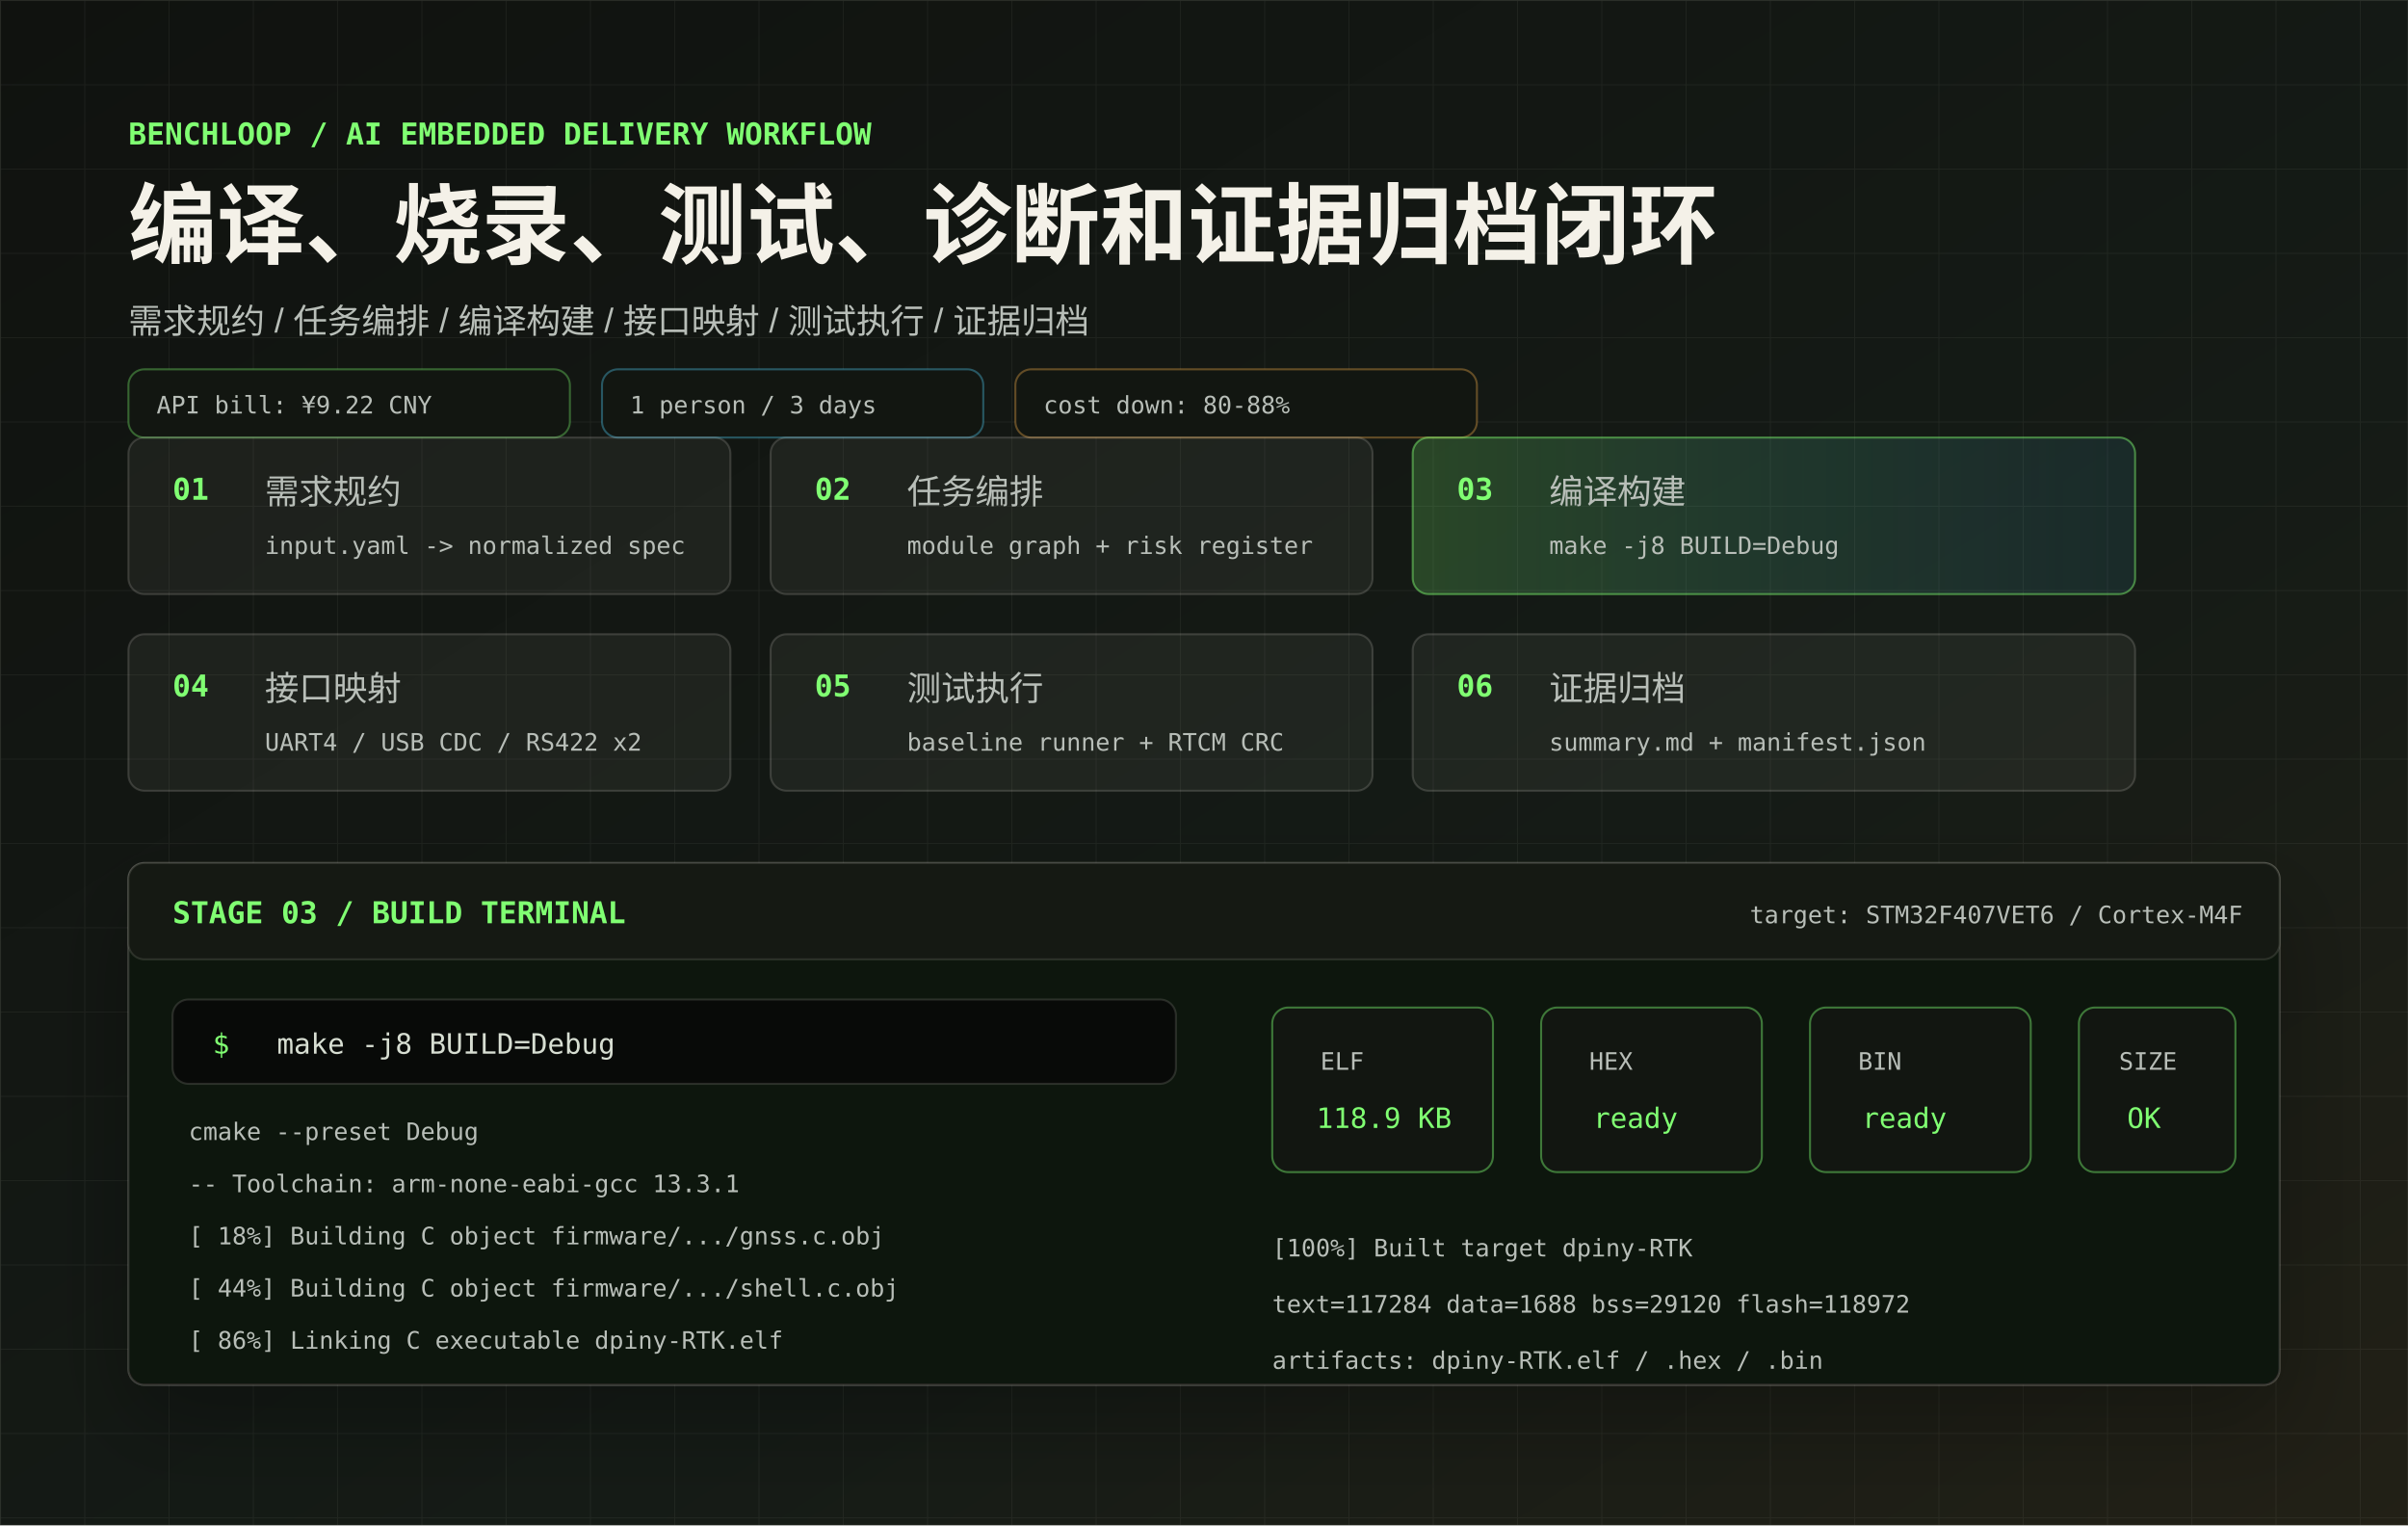
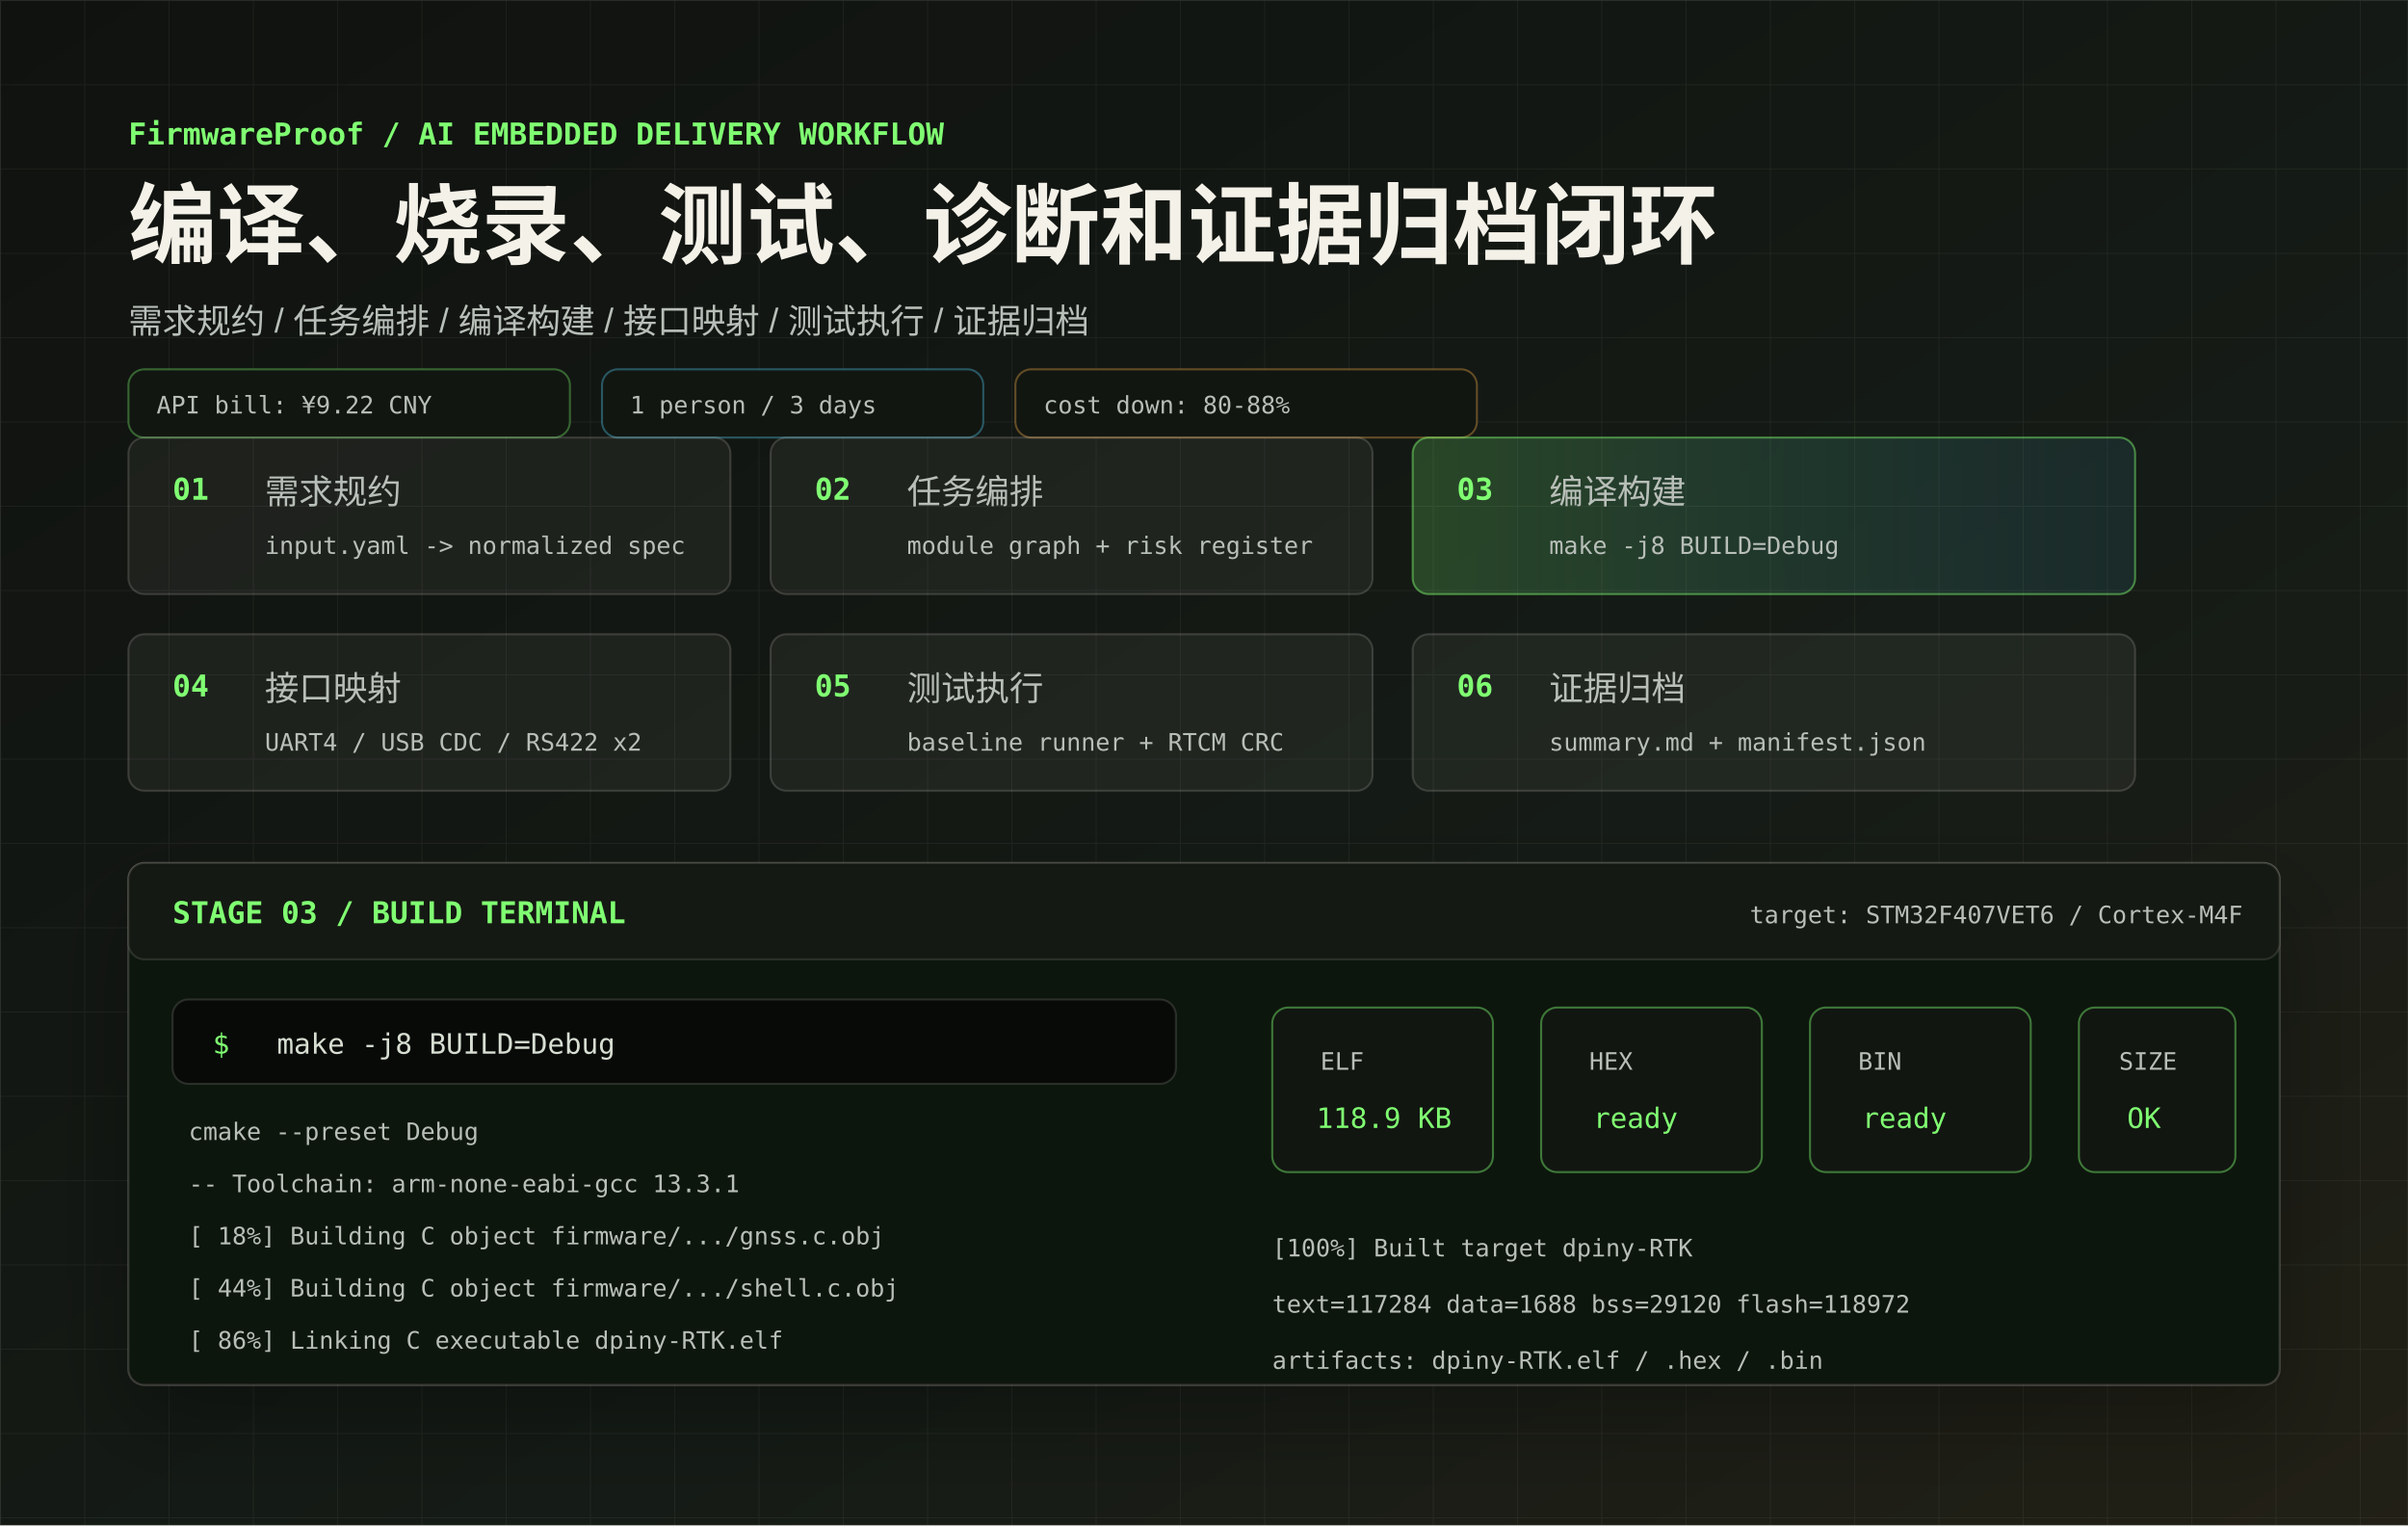
- <svg xmlns="http://www.w3.org/2000/svg" width="1200" height="760" viewBox="0 0 1200 760" role="img" aria-label="BenchLoop AI embedded workflow technical console preview">
+ <svg xmlns="http://www.w3.org/2000/svg" width="1200" height="760" viewBox="0 0 1200 760" role="img" aria-label="FirmwareProof AI embedded workflow technical console preview">
  <defs>
    <linearGradient id="bg" x1="0" y1="0" x2="1" y2="1">
      <stop offset="0" stop-color="#10120f" />
      <stop offset="0.62" stop-color="#151b16" />
      <stop offset="1" stop-color="#222016" />
    </linearGradient>
    <linearGradient id="active" x1="0" y1="0" x2="1" y2="0">
      <stop offset="0" stop-color="#80ff72" stop-opacity="0.2" />
      <stop offset="1" stop-color="#54d7ff" stop-opacity="0.08" />
    </linearGradient>
    <filter id="shadow" x="-20%" y="-20%" width="140%" height="140%">
      <feDropShadow dx="0" dy="18" stdDeviation="22" flood-color="#000000" flood-opacity="0.28" />
    </filter>
    <pattern id="grid" width="42" height="42" patternUnits="userSpaceOnUse">
      <path d="M42 0H0v42" fill="none" stroke="#f4f1e8" stroke-opacity="0.055" stroke-width="1" />
    </pattern>
    <style>
      .title{font:800 44px "Segoe UI","Microsoft YaHei",Arial,sans-serif;fill:#f4f1e8}
      .kicker{font:800 15px "Cascadia Code",Consolas,monospace;fill:#80ff72}
      .muted{font:400 17px "Segoe UI","Microsoft YaHei",Arial,sans-serif;fill:#b8beb8}
      .mono{font:400 14px "Cascadia Code",Consolas,monospace;fill:#d7ded2}
      .monoSmall{font:400 12px "Cascadia Code",Consolas,monospace;fill:#b8beb8}
      .green{fill:#80ff72}
      .cyan{fill:#54d7ff}
      .amber{fill:#ffb84d}
      .card{fill:rgba(244,241,232,0.055);stroke:#f4f1e8;stroke-opacity:.16;rx:8}
      .panel{fill:#11140f;stroke:#f4f1e8;stroke-opacity:.16;rx:8;filter:url(#shadow)}
      .line{stroke:#54d7ff;stroke-opacity:.42}
    </style>
  </defs>
  <rect width="1200" height="760" fill="url(#bg)" />
  <rect width="1200" height="760" fill="url(#grid)" />
  <rect x="0" y="0" width="1200" height="760" fill="none" stroke="#f4f1e8" stroke-opacity="0.06" />
-   <text x="64" y="72" class="kicker">BENCHLOOP / AI EMBEDDED DELIVERY WORKFLOW</text>
+   <text x="64" y="72" class="kicker">FirmwareProof / AI EMBEDDED DELIVERY WORKFLOW</text>
  <text x="64" y="128" class="title">编译、烧录、测试、诊断和证据归档闭环</text>
  <text x="64" y="166" class="muted">需求规约 / 任务编排 / 编译构建 / 接口映射 / 测试执行 / 证据归档</text>
  <g transform="translate(64 184)">
    <rect width="220" height="34" rx="8" fill="#121611" stroke="#80ff72" stroke-opacity=".34" />
    <text x="14" y="22" class="monoSmall" fill="#80ff72">API bill: ¥9.22 CNY</text>
  </g>
  <g transform="translate(300 184)">
    <rect width="190" height="34" rx="8" fill="#121611" stroke="#54d7ff" stroke-opacity=".34" />
    <text x="14" y="22" class="monoSmall" fill="#54d7ff">1 person / 3 days</text>
  </g>
  <g transform="translate(506 184)">
    <rect width="230" height="34" rx="8" fill="#121611" stroke="#ffb84d" stroke-opacity=".34" />
    <text x="14" y="22" class="monoSmall" fill="#ffb84d">cost down: 80-88%</text>
  </g>
  <g transform="translate(64 218)">
    <rect class="card" width="300" height="78" />
    <text x="22" y="31" class="kicker">01</text>
    <text x="68" y="33" class="muted" fill="#f4f1e8" font-weight="700">需求规约</text>
    <text x="68" y="58" class="monoSmall">input.yaml -&gt; normalized spec</text>
  </g>
  <g transform="translate(384 218)">
    <rect class="card" width="300" height="78" />
    <text x="22" y="31" class="kicker">02</text>
    <text x="68" y="33" class="muted" fill="#f4f1e8" font-weight="700">任务编排</text>
    <text x="68" y="58" class="monoSmall">module graph + risk register</text>
  </g>
  <g transform="translate(704 218)">
    <rect width="360" height="78" rx="8" fill="url(#active)" stroke="#80ff72" stroke-opacity=".46" />
    <text x="22" y="31" class="kicker">03</text>
    <text x="68" y="33" class="muted" fill="#f4f1e8" font-weight="700">编译构建</text>
    <text x="68" y="58" class="monoSmall">make -j8 BUILD=Debug</text>
  </g>
  <g transform="translate(64 316)">
    <rect class="card" width="300" height="78" />
    <text x="22" y="31" class="kicker">04</text>
    <text x="68" y="33" class="muted" fill="#f4f1e8" font-weight="700">接口映射</text>
    <text x="68" y="58" class="monoSmall">UART4 / USB CDC / RS422 x2</text>
  </g>
  <g transform="translate(384 316)">
    <rect class="card" width="300" height="78" />
    <text x="22" y="31" class="kicker">05</text>
    <text x="68" y="33" class="muted" fill="#f4f1e8" font-weight="700">测试执行</text>
    <text x="68" y="58" class="monoSmall">baseline runner + RTCM CRC</text>
  </g>
  <g transform="translate(704 316)">
    <rect class="card" width="360" height="78" />
    <text x="22" y="31" class="kicker">06</text>
    <text x="68" y="33" class="muted" fill="#f4f1e8" font-weight="700">证据归档</text>
    <text x="68" y="58" class="monoSmall">summary.md + manifest.json</text>
  </g>
  <g transform="translate(64 430)">
    <rect class="panel" width="1072" height="260" />
    <rect x="0" y="0" width="1072" height="48" rx="8" fill="#151913" stroke="#f4f1e8" stroke-opacity=".12" />
    <text x="22" y="30" class="kicker">STAGE 03 / BUILD TERMINAL</text>
    <text x="808" y="30" class="monoSmall">target: STM32F407VET6 / Cortex-M4F</text>
    <rect x="22" y="68" width="500" height="42" rx="8" fill="#080a08" stroke="#f4f1e8" stroke-opacity=".14" />
    <text x="42" y="95" class="green mono">$</text>
    <text x="74" y="95" class="mono">make -j8 BUILD=Debug</text>
    <text x="30" y="138" class="monoSmall" fill="#54d7ff">cmake --preset Debug</text>
    <text x="30" y="164" class="monoSmall">-- Toolchain: arm-none-eabi-gcc 13.3.1</text>
    <text x="30" y="190" class="monoSmall">[ 18%] Building C object firmware/.../gnss.c.obj</text>
    <text x="30" y="216" class="monoSmall">[ 44%] Building C object firmware/.../shell.c.obj</text>
    <text x="30" y="242" class="monoSmall" fill="#ffb84d">[ 86%] Linking C executable dpiny-RTK.elf</text>
    <rect x="570" y="72" width="110" height="82" rx="8" fill="#121611" stroke="#80ff72" stroke-opacity=".42" />
    <text x="594" y="103" class="monoSmall">ELF</text>
    <text x="592" y="132" class="green mono">118.9 KB</text>
    <rect x="704" y="72" width="110" height="82" rx="8" fill="#121611" stroke="#80ff72" stroke-opacity=".42" />
    <text x="728" y="103" class="monoSmall">HEX</text>
    <text x="730" y="132" class="green mono">ready</text>
    <rect x="838" y="72" width="110" height="82" rx="8" fill="#121611" stroke="#80ff72" stroke-opacity=".42" />
    <text x="862" y="103" class="monoSmall">BIN</text>
    <text x="864" y="132" class="green mono">ready</text>
    <rect x="972" y="72" width="78" height="82" rx="8" fill="#121611" stroke="#80ff72" stroke-opacity=".42" />
    <text x="992" y="103" class="monoSmall">SIZE</text>
    <text x="996" y="132" class="green mono">OK</text>
    <text x="570" y="196" class="monoSmall" fill="#80ff72">[100%] Built target dpiny-RTK</text>
    <text x="570" y="224" class="monoSmall">text=117284 data=1688 bss=29120 flash=118972</text>
    <text x="570" y="252" class="monoSmall">artifacts: dpiny-RTK.elf / .hex / .bin</text>
  </g>
</svg>
